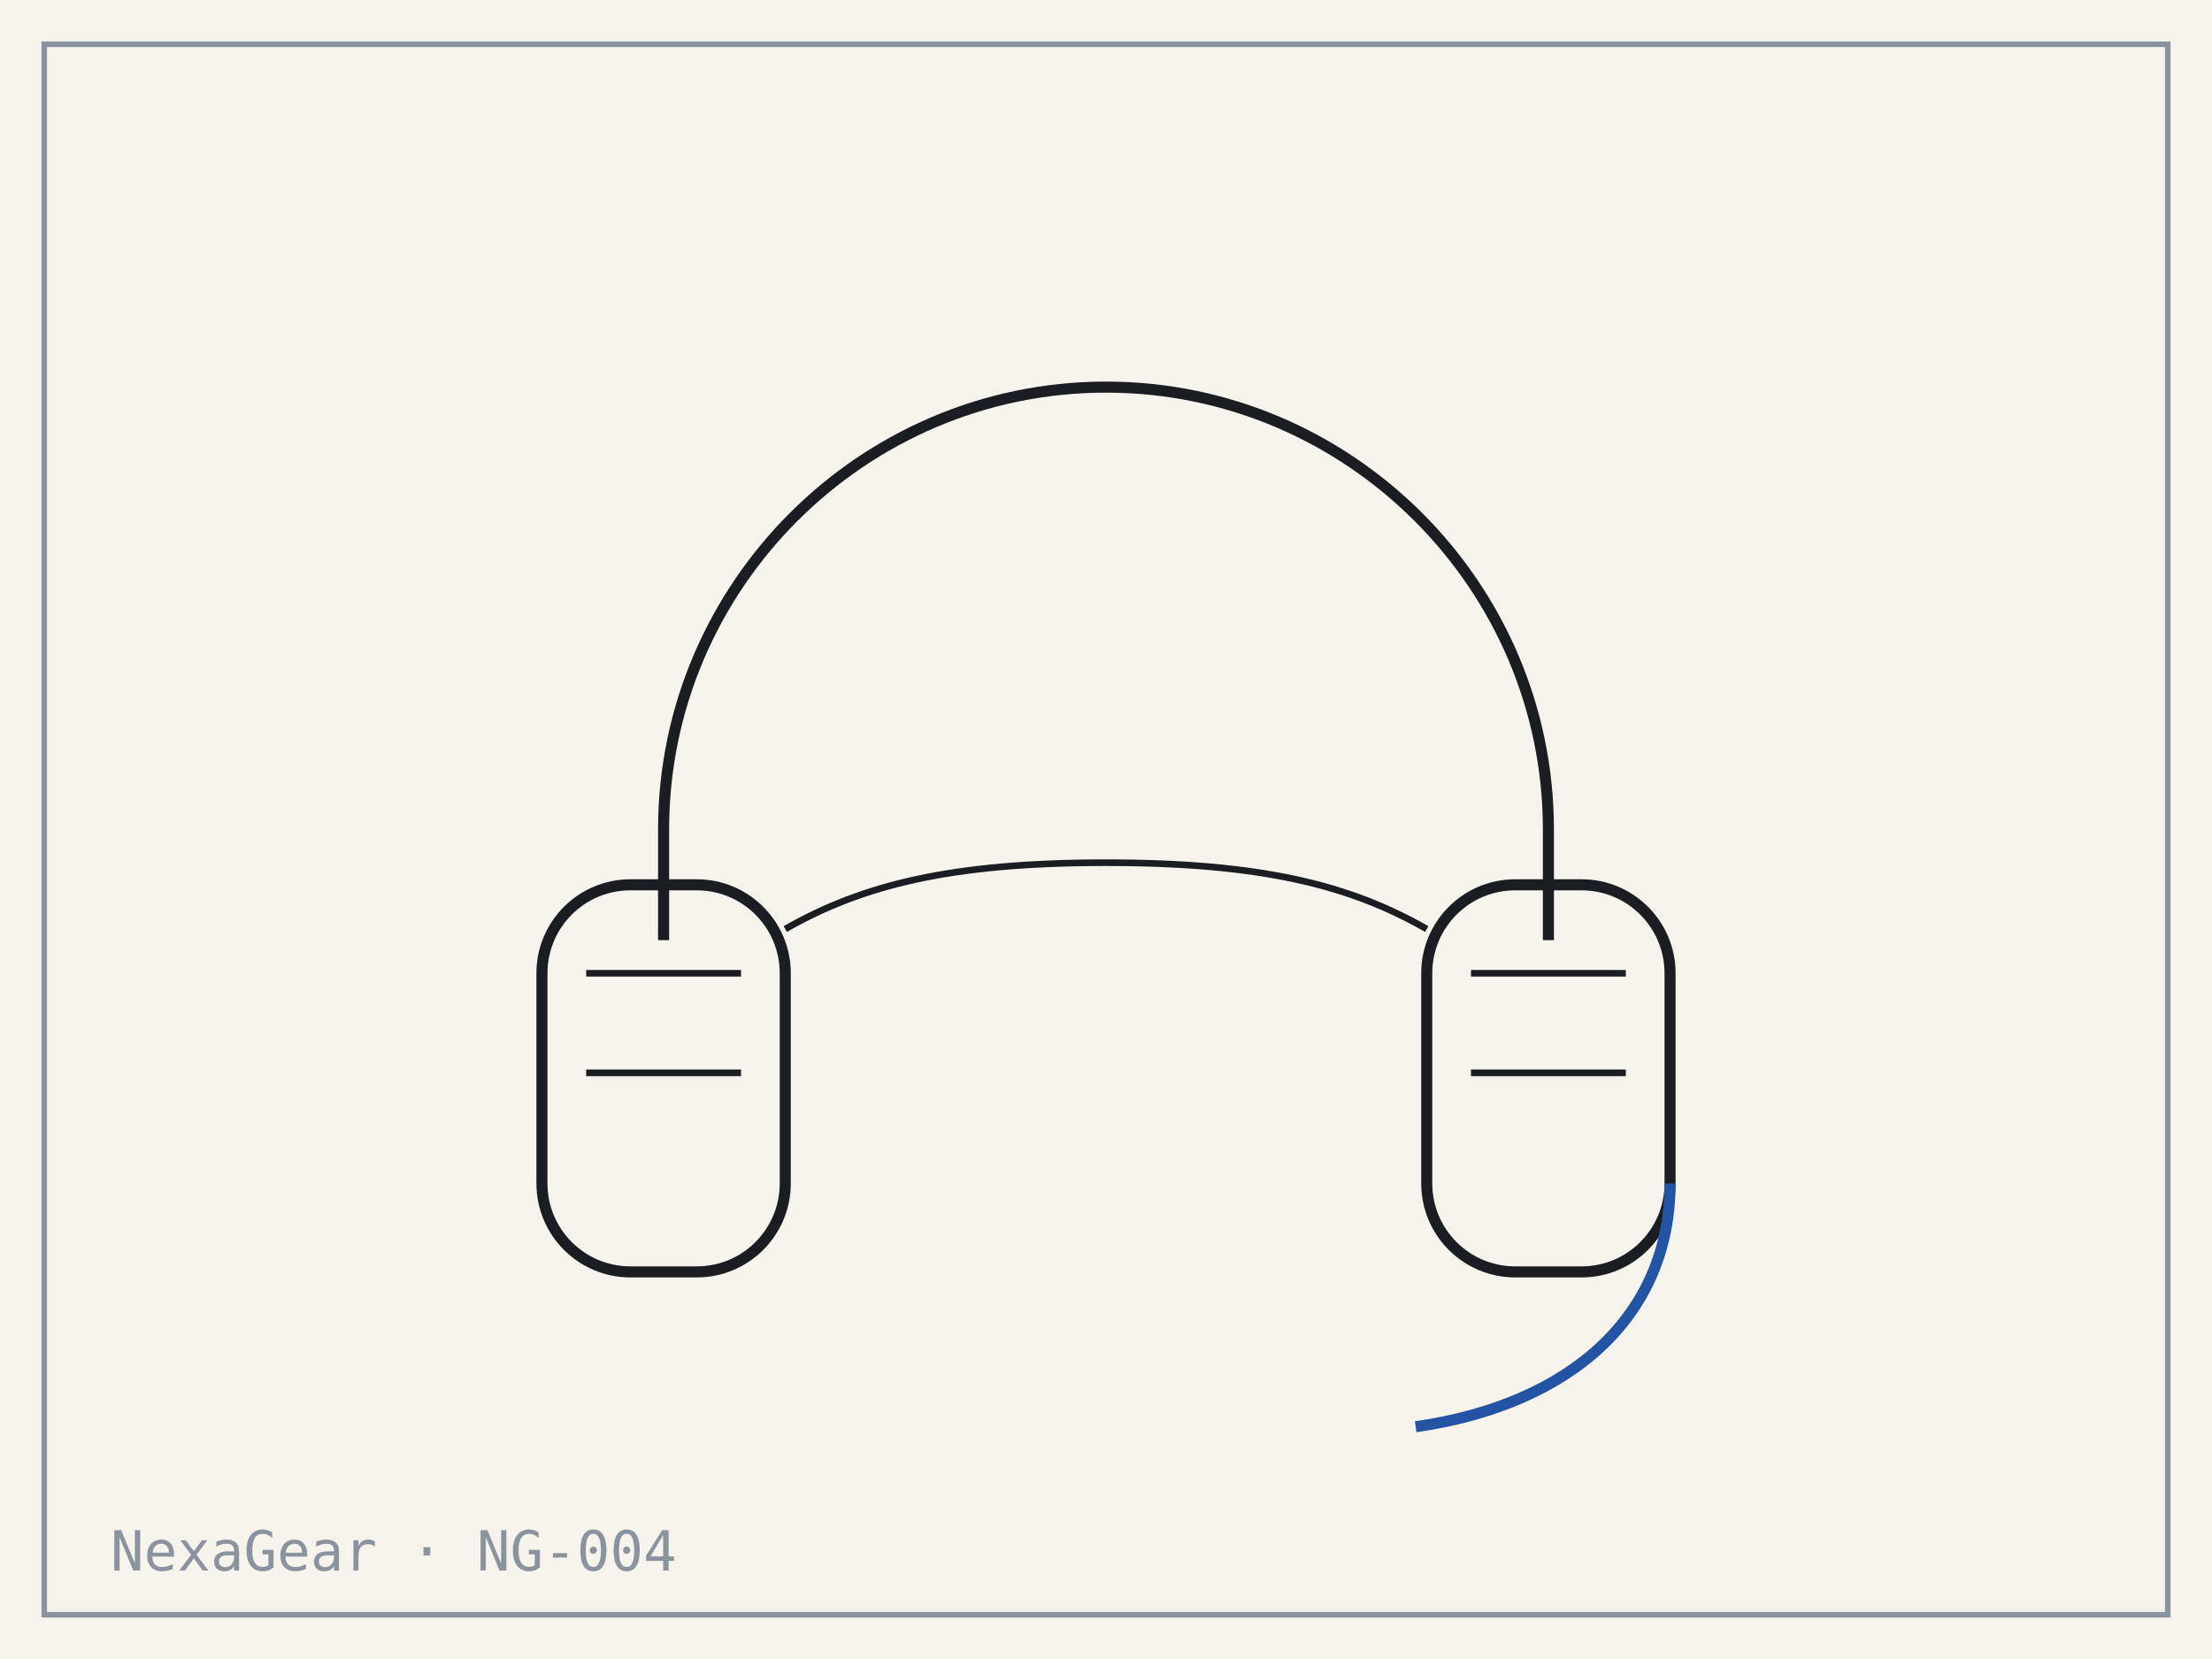
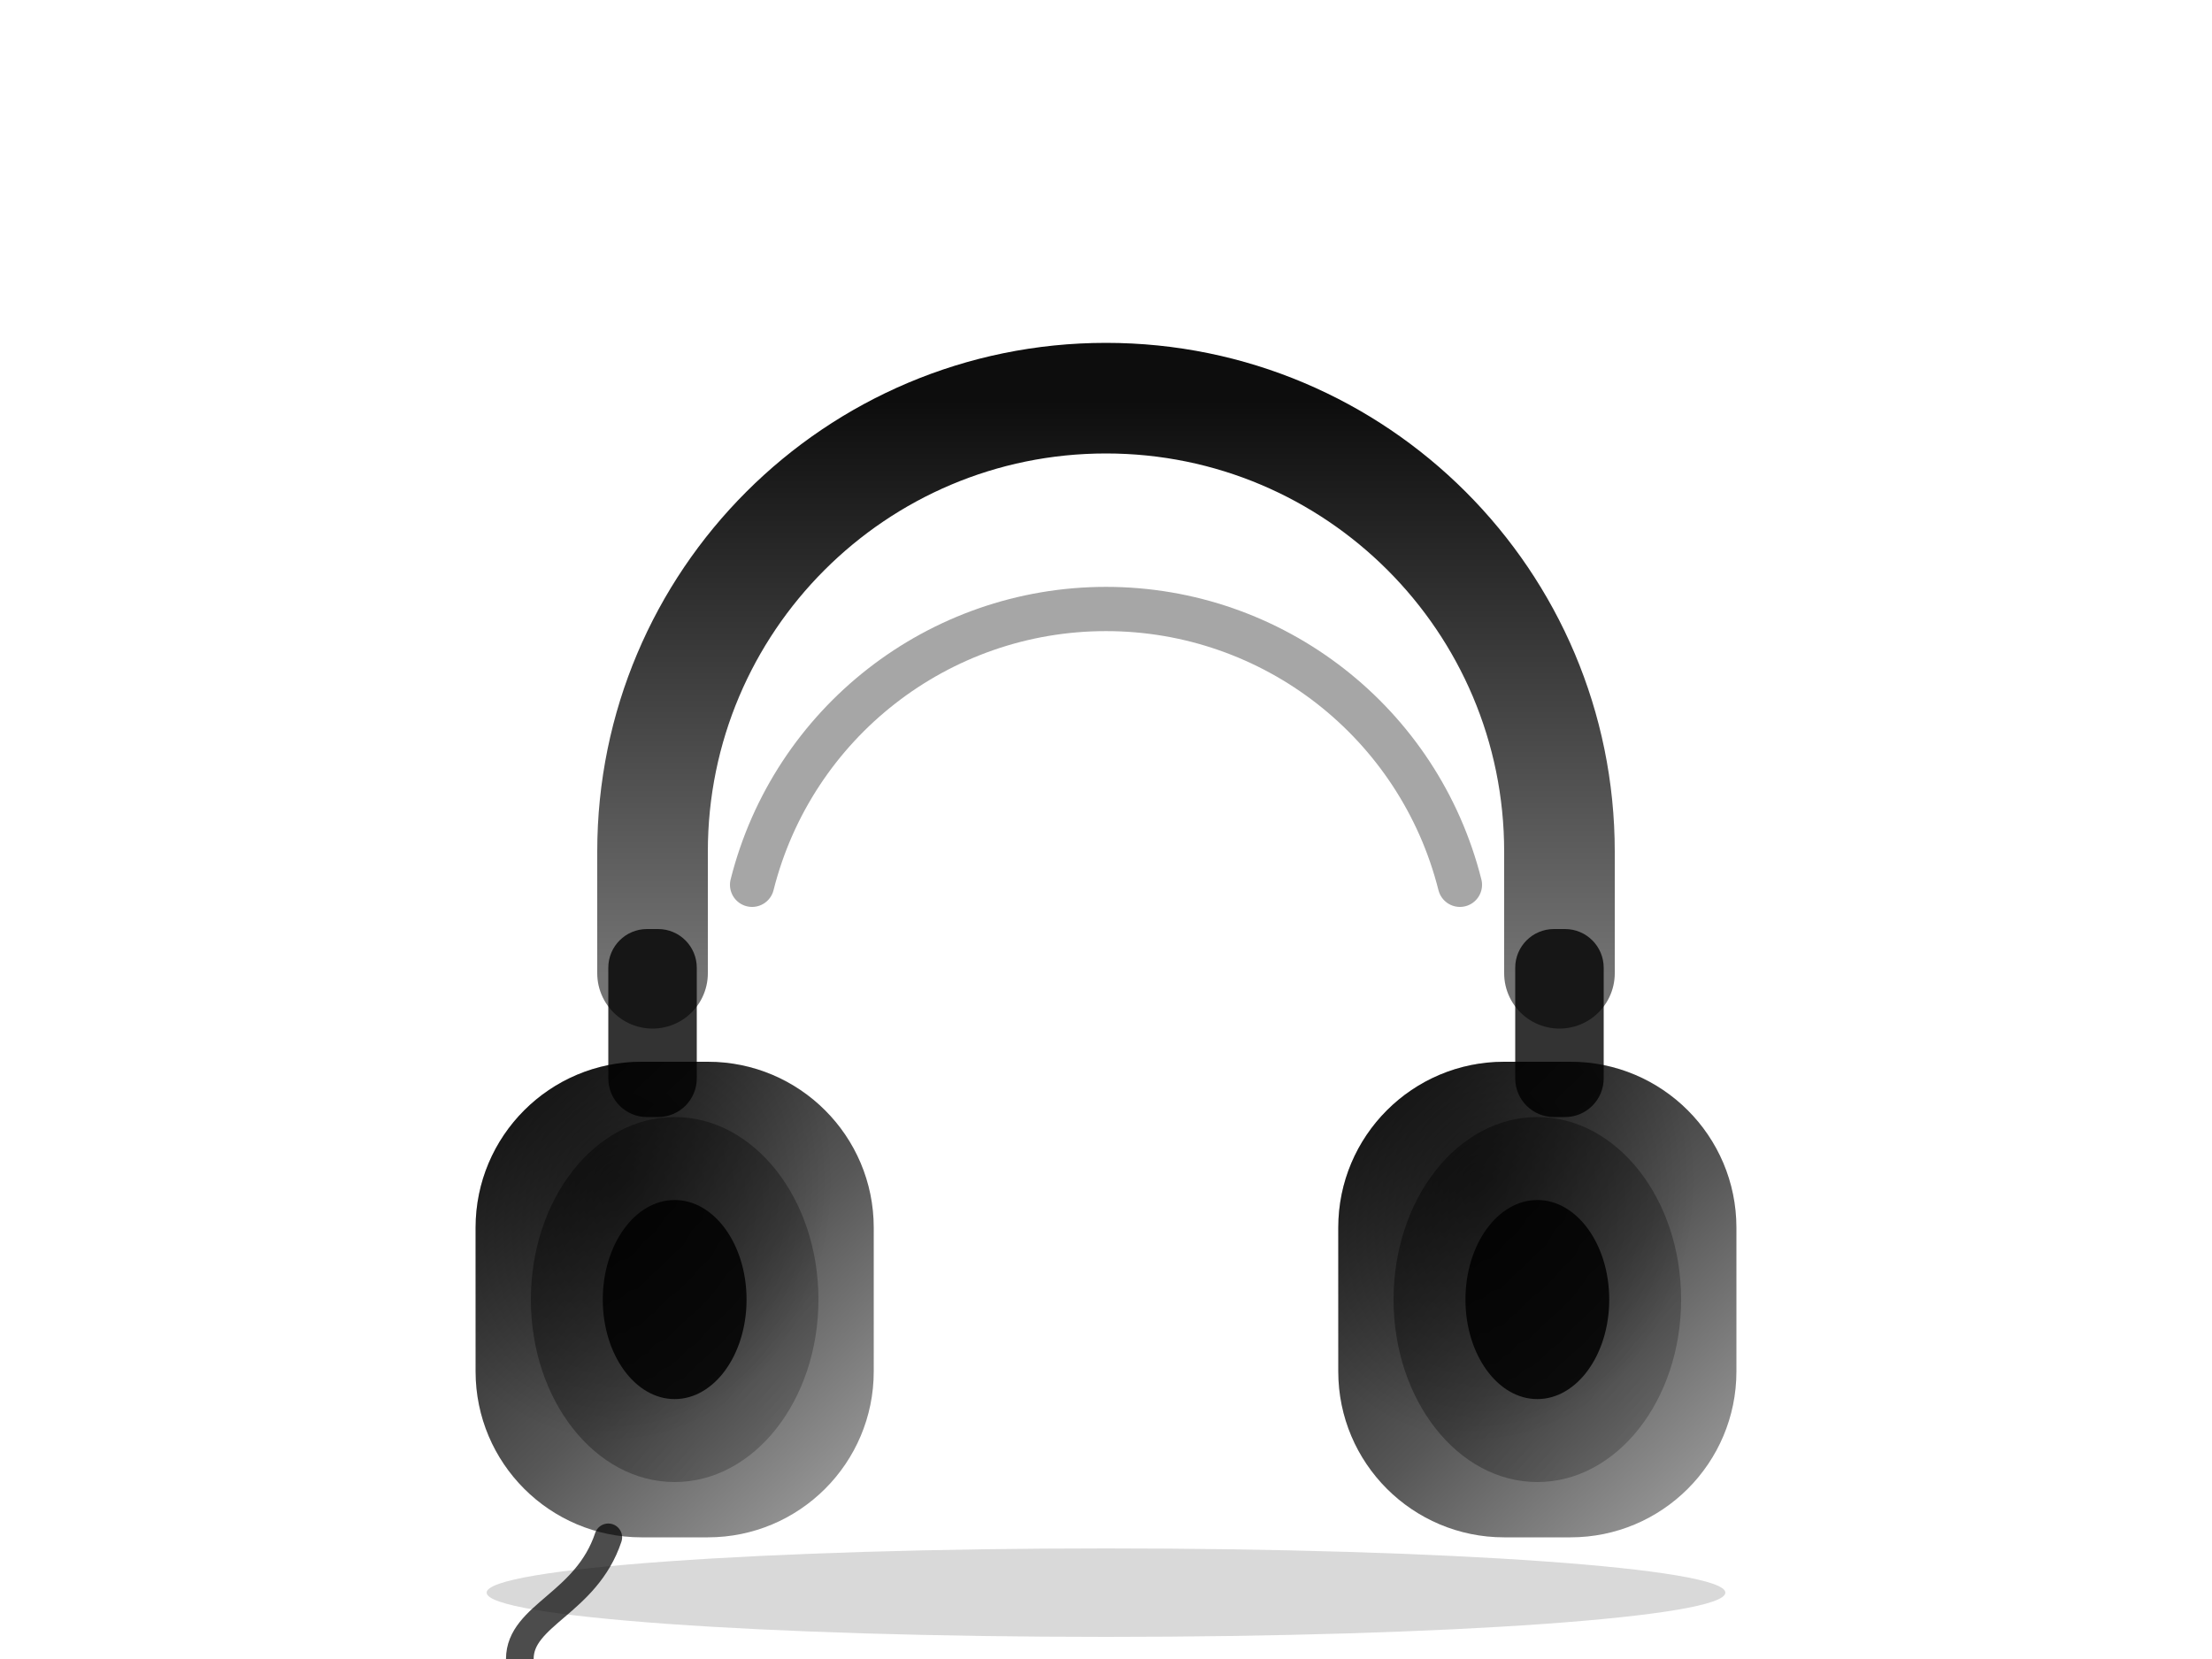
- <svg xmlns="http://www.w3.org/2000/svg" viewBox="0 0 400 300" role="img">
-   <rect width="400" height="300" fill="#F6F3EC" />
-   <rect x="8" y="8" width="384" height="284" fill="none" stroke="#8A939E" stroke-width="1" />
-   <g fill="none" stroke="#1A1D21" stroke-width="2" stroke-linejoin="round">
-     <path d="M120 170v-20c0-44 36-80 80-80s80 36 80 80v20" />
-     <rect x="98" y="160" width="44" height="70" rx="16" />
-     <rect x="258" y="160" width="44" height="70" rx="16" />
-     <path d="M106 176h28M106 194h28M266 176h28M266 194h28" stroke-width="1.2" />
-     <path d="M142 168c14-8 30-12 58-12s44 4 58 12" stroke-width="1.2" />
-     <path d="M302 214c0 24-18 40-46 44" stroke="#2254A3" />
-   </g>
-   <text x="20" y="284" font-family="monospace" font-size="10" fill="#8A939E">NexaGear · NG-004</text>
+ <svg xmlns="http://www.w3.org/2000/svg" viewBox="0 0 400 300">
+   <defs>
+     <linearGradient id="band" x1="0" y1="0" x2="0" y2="1">
+       <stop offset="0" stop-color="#000" stop-opacity=".95" />
+       <stop offset="1" stop-color="#000" stop-opacity=".55" />
+     </linearGradient>
+     <linearGradient id="cup" x1="0.1" y1="0" x2="0.9" y2="1">
+       <stop offset="0" stop-color="#000" stop-opacity=".92" />
+       <stop offset=".55" stop-color="#000" stop-opacity=".66" />
+       <stop offset="1" stop-color="#000" stop-opacity=".38" />
+     </linearGradient>
+     <linearGradient id="cushion" x1="0" y1="0" x2="1" y2="1">
+       <stop offset="0" stop-color="#000" stop-opacity=".45" />
+       <stop offset="1" stop-color="#000" stop-opacity=".18" />
+     </linearGradient>
+     <radialGradient id="sheen" cx=".35" cy=".25" r=".55">
+       <stop offset="0" stop-color="#000" stop-opacity=".42" />
+       <stop offset="1" stop-color="#000" stop-opacity="0" />
+     </radialGradient>
+   </defs>
+   <path d="M118 176v-22a82 82 0 0 1 164 0v22" fill="none" stroke="url(#band)" stroke-width="20" stroke-linecap="round" />
+   <path d="M136 160a66 66 0 0 1 128 0" fill="none" stroke="#000" stroke-opacity=".35" stroke-width="8" stroke-linecap="round" />
+   <rect x="110" y="168" width="16" height="34" rx="7" fill="#000" fill-opacity=".8" />
+   <rect x="274" y="168" width="16" height="34" rx="7" fill="#000" fill-opacity=".8" />
+   <rect x="86" y="192" width="72" height="86" rx="30" fill="url(#cup)" />
+   <rect x="86" y="192" width="72" height="86" rx="30" fill="url(#sheen)" />
+   <ellipse cx="122" cy="235" rx="26" ry="33" fill="url(#cushion)" />
+   <ellipse cx="122" cy="235" rx="13" ry="18" fill="#000" fill-opacity=".85" />
+   <rect x="242" y="192" width="72" height="86" rx="30" fill="url(#cup)" />
+   <rect x="242" y="192" width="72" height="86" rx="30" fill="url(#sheen)" />
+   <ellipse cx="278" cy="235" rx="26" ry="33" fill="url(#cushion)" />
+   <ellipse cx="278" cy="235" rx="13" ry="18" fill="#000" fill-opacity=".85" />
+   <path d="M110 278c-4 12-16 14-16 22" stroke="#000" stroke-opacity=".7" stroke-width="5" fill="none" stroke-linecap="round" />
+   <ellipse cx="200" cy="288" rx="112" ry="8" fill="#000" fill-opacity=".15" />
</svg>
